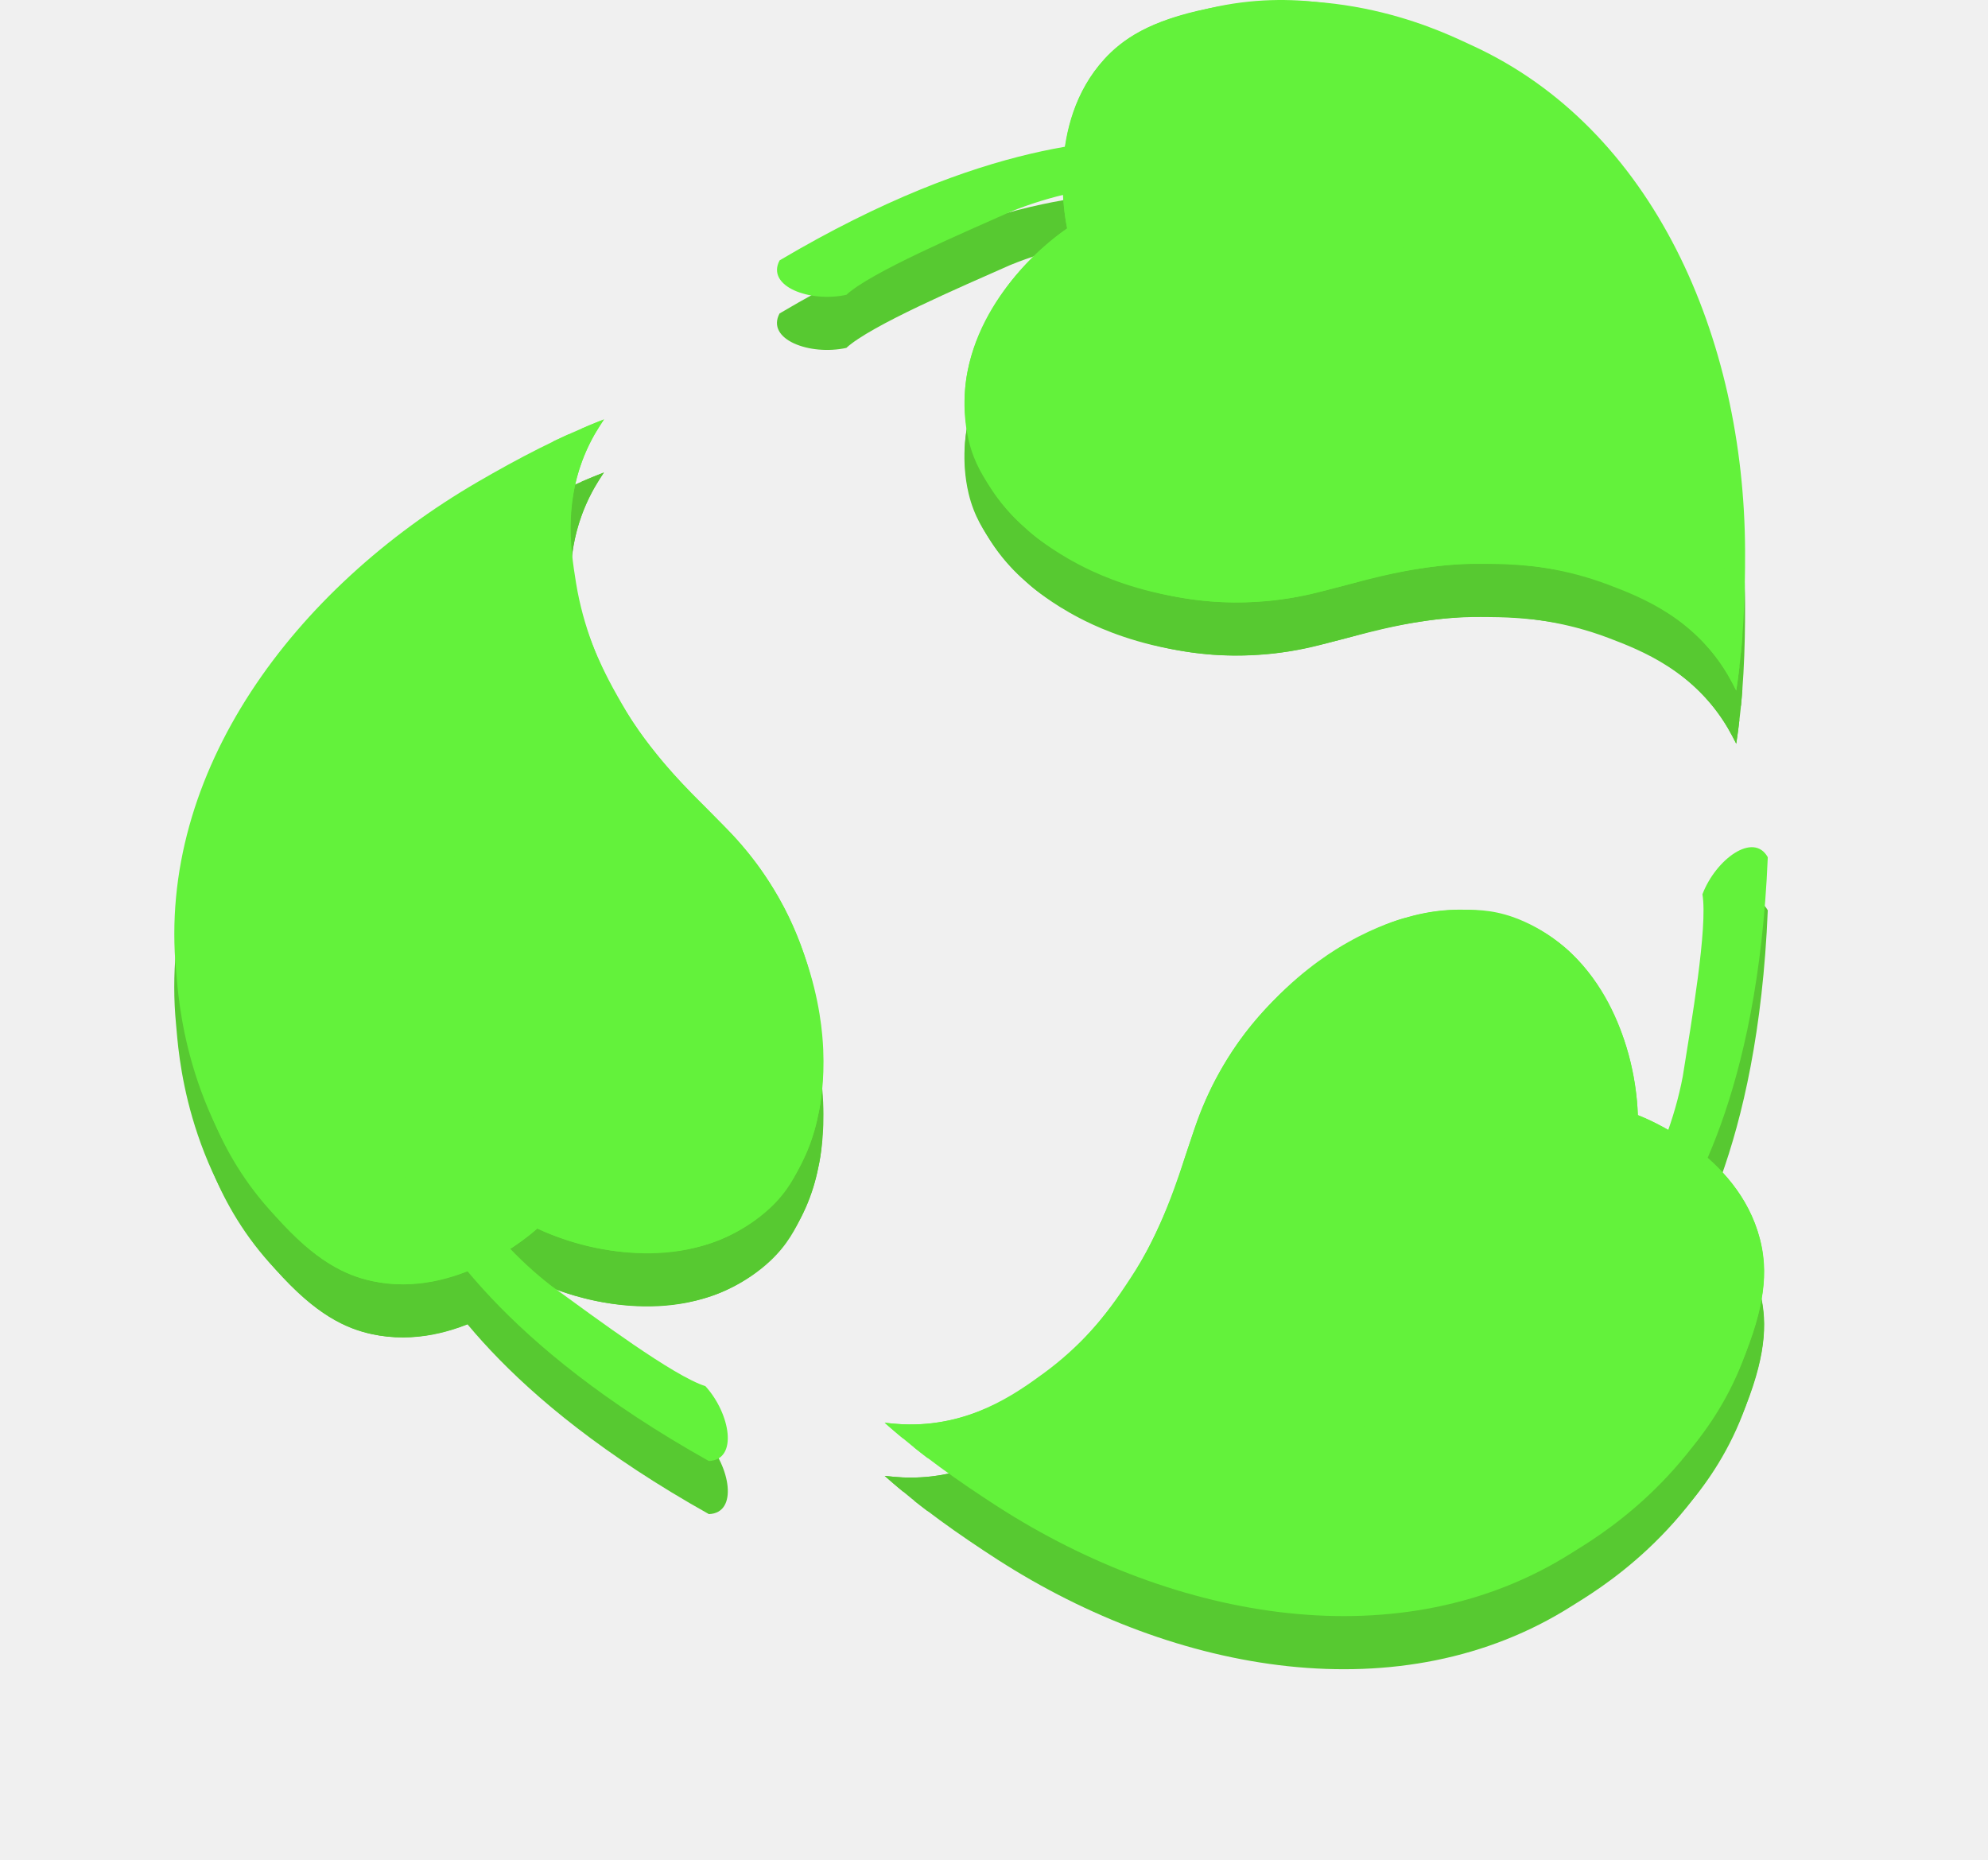
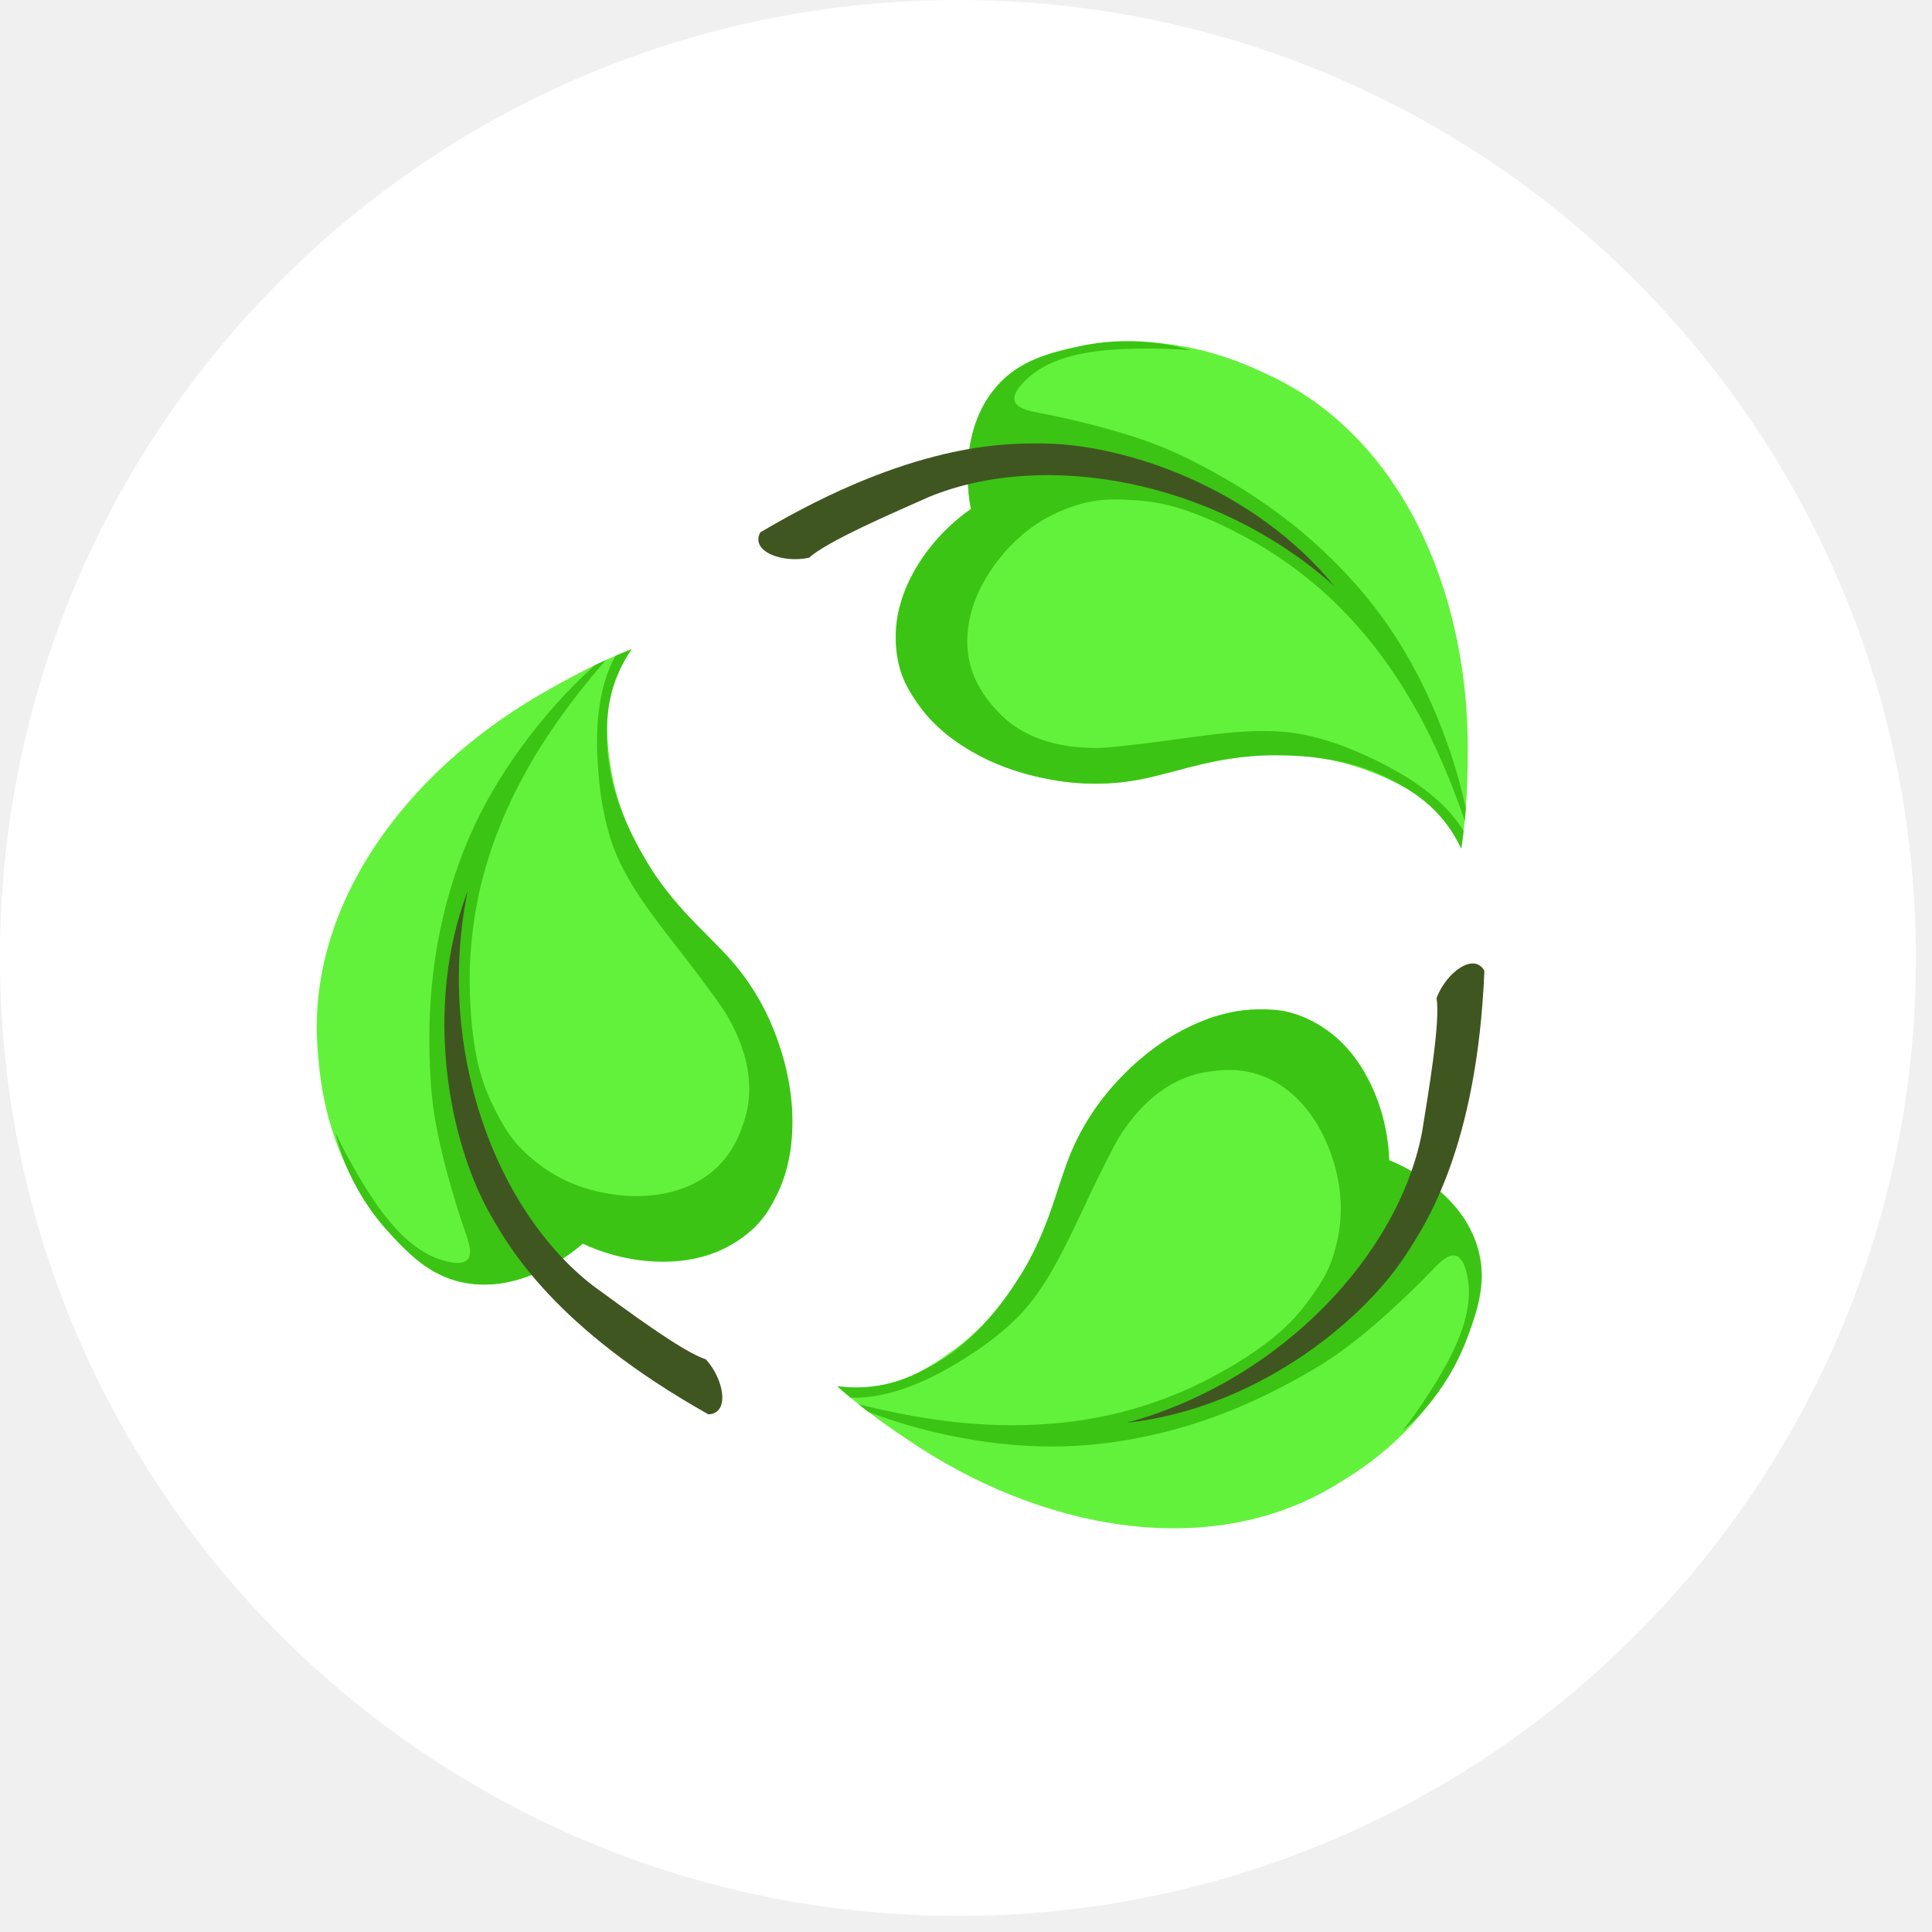
- <svg xmlns="http://www.w3.org/2000/svg" width="31" height="29" viewBox="0 0 31 29" fill="none">
-   <path d="M27.212 9.412C27.199 6.1 25.783 2.825 22.942 1.532C22.565 1.36 20.962 0.537 18.849 0.96C17.918 1.147 17.492 1.451 17.219 1.753C16.322 2.746 16.608 4.23 16.64 4.391C16.507 4.482 15.339 5.305 15.087 6.623C14.892 7.637 15.354 8.508 15.985 9.059C16.034 9.103 16.096 9.159 16.185 9.225C16.185 9.225 17.537 10.277 19.411 10.22C19.775 10.209 20.11 10.156 20.11 10.156C20.462 10.101 20.664 10.034 21.081 9.928C21.323 9.856 21.668 9.767 22.082 9.703C22.578 9.627 23.786 9.458 25.075 9.945C25.599 10.143 26.417 10.466 26.942 11.35C27 11.45 27.044 11.537 27.074 11.597C27.188 10.863 27.214 10.128 27.212 9.412Z" fill="#57C931" />
-   <path d="M26.406 10.434C26.108 10.194 25.779 9.992 25.434 9.816C24.929 9.558 24.399 9.333 23.829 9.204C23.239 9.07 22.64 9.089 22.002 9.155C21.38 9.22 20.757 9.325 20.136 9.391C19.799 9.427 19.449 9.48 19.121 9.461C18.786 9.444 17.825 9.393 17.162 8.638C16.948 8.396 16.482 7.866 16.573 6.974C16.67 6.019 17.34 5.307 17.578 5.078C18.088 4.589 18.601 4.408 18.811 4.336C19.324 4.161 19.706 4.181 20.102 4.204C20.793 4.242 21.289 4.442 21.612 4.572C21.9 4.687 22.177 4.829 22.296 4.891C22.508 5.001 22.716 5.114 22.917 5.239C23.307 5.481 23.676 5.751 24.022 6.047C24.363 6.34 24.679 6.661 24.973 7.003C25.26 7.341 25.525 7.699 25.768 8.075C26.012 8.455 26.233 8.851 26.432 9.261C26.633 9.673 26.814 10.1 26.977 10.536C27.036 10.693 27.093 10.853 27.148 11.012C27.155 10.925 27.165 10.836 27.17 10.747C27.004 9.973 26.754 9.235 26.444 8.534C26.141 7.85 25.775 7.207 25.338 6.619C24.863 5.981 24.312 5.409 23.706 4.899C23.102 4.393 22.444 3.955 21.743 3.575C21.374 3.375 21.003 3.188 20.605 3.035C20.202 2.88 19.784 2.752 19.358 2.64C18.955 2.535 18.546 2.438 18.131 2.359C17.987 2.333 17.838 2.306 17.711 2.244C17.626 2.2 17.548 2.131 17.565 2.017C17.588 1.86 17.749 1.708 17.866 1.6C17.991 1.487 18.133 1.398 18.281 1.326C18.622 1.16 18.985 1.086 19.333 1.041C19.68 0.997 20.022 0.986 20.361 0.986C20.681 0.984 20.995 0.994 21.304 1.022C21.325 1.024 20.223 0.631 18.851 0.96C18.298 1.092 17.7 1.234 17.221 1.753C16.295 2.756 16.619 4.287 16.641 4.391C16.357 4.587 15.842 4.999 15.458 5.673C15.365 5.837 15.178 6.17 15.087 6.621C15.066 6.721 14.981 7.176 15.104 7.696C15.191 8.058 15.343 8.279 15.489 8.494C15.699 8.804 15.911 8.991 16.047 9.112C16.113 9.17 16.388 9.407 16.836 9.639C17.039 9.745 17.523 9.979 18.222 10.113C18.497 10.166 19.036 10.266 19.763 10.201C20.357 10.149 20.959 9.947 21.558 9.809C22.438 9.607 22.892 9.62 23.221 9.622C23.632 9.624 23.933 9.661 24.018 9.673C24.338 9.716 24.91 9.799 25.542 10.12C25.9 10.302 26.512 10.623 26.941 11.35C26.989 11.431 27.032 11.514 27.074 11.597C27.093 11.472 27.11 11.35 27.123 11.227C26.936 10.919 26.684 10.659 26.406 10.434Z" fill="#57C931" />
-   <path d="M21.087 6.14C21.306 5.93 21.263 5.741 21.189 5.615C20.968 5.227 20.375 5.048 19.818 4.94C19.589 4.895 18.917 4.718 18.491 4.963C18.393 4.997 18.294 5.044 18.198 5.107C17.727 5.405 17.84 5.715 18.003 5.871C18.255 6.113 18.652 6.259 19.065 6.362C19.427 6.453 19.854 6.547 20.349 6.472C20.578 6.438 20.888 6.33 21.087 6.14Z" fill="#57C931" />
-   <path d="M22.294 6.355C22.303 6.351 22.311 6.345 22.318 6.338C22.349 6.306 22.341 6.258 22.324 6.232C22.32 6.111 22.231 6.03 22.12 6.005C22.101 6.001 22.08 6.001 22.059 6.007C21.991 5.988 21.921 6.039 21.906 6.122C21.895 6.189 21.925 6.262 21.959 6.308C21.993 6.357 22.042 6.387 22.095 6.414C22.167 6.451 22.25 6.425 22.294 6.355Z" fill="#57C931" />
-   <path d="M24.366 6.021C22.663 3.944 19.918 3 18.119 3C17.362 3 15.388 2.976 12.156 4.888C11.94 5.294 12.629 5.549 13.197 5.425C13.576 5.077 14.979 4.476 15.753 4.133C18.193 3.135 21.811 3.755 24.366 6.021Z" fill="#57C931" />
-   <path d="M15.556 24.32C18.347 26.115 21.871 26.716 24.507 25.045C24.857 24.823 26.423 23.931 27.219 21.934C27.57 21.053 27.547 20.531 27.441 20.138C27.096 18.846 25.692 18.276 25.54 18.216C25.536 18.055 25.481 16.63 24.51 15.701C23.765 14.985 22.781 14.897 21.974 15.123C21.911 15.141 21.829 15.162 21.725 15.2C21.725 15.2 20.104 15.757 19.13 17.355C18.942 17.666 18.803 17.975 18.803 17.975C18.657 18.299 18.604 18.505 18.466 18.911C18.394 19.153 18.281 19.49 18.109 19.871C17.902 20.327 17.386 21.43 16.274 22.242C15.822 22.573 15.104 23.081 14.076 23.038C13.96 23.032 13.863 23.021 13.796 23.014C14.351 23.509 14.954 23.931 15.556 24.32Z" fill="#57C931" />
-   <path d="M15.137 23.089C15.501 22.971 15.85 22.806 16.186 22.613C16.678 22.332 17.156 22.011 17.575 21.605C18.009 21.184 18.32 20.673 18.612 20.104C18.898 19.548 19.148 18.969 19.431 18.414C19.585 18.113 19.731 17.791 19.926 17.527C20.123 17.256 20.69 16.48 21.686 16.338C22.005 16.291 22.705 16.19 23.405 16.752C24.155 17.354 24.388 18.302 24.45 18.627C24.584 19.319 24.456 19.847 24.402 20.062C24.27 20.586 24.044 20.895 23.809 21.213C23.401 21.771 22.962 22.076 22.676 22.276C22.423 22.454 22.153 22.608 22.035 22.674C21.828 22.791 21.619 22.904 21.405 23.003C20.989 23.198 20.561 23.359 20.123 23.487C19.691 23.613 19.249 23.702 18.802 23.761C18.361 23.817 17.915 23.843 17.467 23.841C17.015 23.839 16.561 23.808 16.108 23.75C15.653 23.694 15.195 23.613 14.74 23.512C14.576 23.475 14.41 23.435 14.247 23.395C14.316 23.448 14.385 23.505 14.457 23.558C15.198 23.84 15.955 24.034 16.713 24.156C17.453 24.276 18.193 24.321 18.925 24.276C19.72 24.226 20.502 24.078 21.26 23.849C22.015 23.62 22.742 23.308 23.443 22.929C23.812 22.729 24.172 22.521 24.517 22.272C24.867 22.019 25.203 21.739 25.529 21.444C25.838 21.164 26.141 20.875 26.434 20.571C26.535 20.465 26.639 20.355 26.76 20.282C26.843 20.235 26.944 20.208 27.03 20.284C27.149 20.389 27.19 20.607 27.216 20.763C27.244 20.93 27.241 21.097 27.221 21.259C27.174 21.635 27.038 21.979 26.887 22.295C26.734 22.608 26.557 22.901 26.372 23.184C26.199 23.453 26.02 23.711 25.828 23.953C25.815 23.97 26.746 23.262 27.218 21.936C27.408 21.401 27.615 20.824 27.44 20.14C27.102 18.819 25.638 18.255 25.539 18.218C25.528 17.873 25.463 17.218 25.106 16.529C25.018 16.362 24.841 16.024 24.512 15.702C24.439 15.63 24.103 15.311 23.599 15.13C23.247 15.006 22.979 15.012 22.718 15.016C22.344 15.023 22.071 15.099 21.895 15.147C21.81 15.17 21.462 15.271 21.022 15.52C20.823 15.632 20.362 15.909 19.868 16.42C19.674 16.621 19.296 17.018 18.954 17.66C18.674 18.186 18.516 18.8 18.305 19.375C17.995 20.222 17.737 20.594 17.555 20.869C17.33 21.211 17.134 21.442 17.078 21.508C16.867 21.751 16.486 22.184 15.871 22.538C15.524 22.738 14.921 23.075 14.075 23.038C13.981 23.033 13.888 23.024 13.795 23.014C13.89 23.098 13.984 23.179 14.079 23.257C14.44 23.268 14.797 23.199 15.137 23.089Z" fill="#57C931" />
-   <path d="M21.646 20.982C21.702 21.28 21.885 21.346 22.031 21.353C22.477 21.379 22.951 20.982 23.345 20.575C23.508 20.408 24.023 19.943 24.049 19.453C24.074 19.352 24.088 19.244 24.089 19.129C24.095 18.572 23.773 18.498 23.552 18.549C23.212 18.628 22.873 18.881 22.561 19.169C22.287 19.422 21.975 19.729 21.769 20.183C21.673 20.393 21.594 20.712 21.646 20.982Z" fill="#57C931" />
-   <path d="M20.808 21.874C20.806 21.884 20.806 21.894 20.808 21.904C20.819 21.947 20.863 21.966 20.894 21.967C20.998 22.029 21.114 21.999 21.196 21.919C21.21 21.905 21.221 21.888 21.227 21.867C21.281 21.82 21.276 21.734 21.214 21.676C21.165 21.631 21.087 21.616 21.03 21.62C20.97 21.621 20.918 21.646 20.867 21.676C20.796 21.716 20.773 21.8 20.808 21.874Z" fill="#57C931" />
-   <path d="M19.957 23.789C22.632 23.497 24.922 21.716 25.902 20.212C26.315 19.578 27.411 17.941 27.566 14.195C27.342 13.794 26.753 14.231 26.547 14.773C26.633 15.28 26.373 16.78 26.24 17.615C25.748 20.199 23.255 22.887 19.957 23.789Z" fill="#57C931" />
-   <path d="M7.451 8.341C4.582 10.009 2.447 12.869 2.745 15.971C2.784 16.382 2.871 18.179 4.295 19.793C4.923 20.504 5.4 20.72 5.798 20.804C7.109 21.083 8.255 20.093 8.378 19.985C8.523 20.055 9.822 20.652 11.092 20.21C12.07 19.872 12.595 19.038 12.758 18.217C12.771 18.153 12.789 18.071 12.802 17.961C12.802 17.961 13.04 16.267 12.053 14.677C11.862 14.368 11.648 14.105 11.648 14.105C11.425 13.828 11.264 13.687 10.964 13.38C10.781 13.207 10.532 12.954 10.269 12.628C9.955 12.237 9.204 11.278 8.982 9.921C8.892 9.369 8.763 8.501 9.268 7.606C9.326 7.505 9.38 7.424 9.417 7.368C8.722 7.637 8.071 7.982 7.451 8.341Z" fill="#57C931" />
-   <path d="M8.742 8.527C8.682 8.903 8.671 9.289 8.691 9.674C8.719 10.24 8.789 10.811 8.963 11.367C9.142 11.944 9.457 12.452 9.833 12.97C10.201 13.476 10.604 13.961 10.972 14.464C11.171 14.737 11.392 15.014 11.54 15.306C11.692 15.604 12.129 16.46 11.805 17.41C11.702 17.716 11.474 18.383 10.655 18.751C9.777 19.145 8.824 18.922 8.506 18.83C7.827 18.635 7.413 18.282 7.245 18.137C6.836 17.781 6.663 17.441 6.485 17.087C6.172 16.471 6.098 15.943 6.05 15.598C6.006 15.292 5.99 14.982 5.985 14.848C5.974 14.61 5.968 14.374 5.976 14.138C5.991 13.68 6.041 13.226 6.125 12.779C6.209 12.338 6.329 11.905 6.479 11.48C6.629 11.063 6.808 10.654 7.013 10.257C7.22 9.856 7.454 9.467 7.71 9.09C7.967 8.711 8.247 8.34 8.544 7.982C8.651 7.853 8.762 7.723 8.872 7.597C8.793 7.633 8.711 7.67 8.631 7.709C8.043 8.24 7.527 8.825 7.074 9.444C6.631 10.047 6.255 10.685 5.964 11.356C5.647 12.086 5.426 12.848 5.286 13.626C5.149 14.401 5.098 15.189 5.119 15.984C5.129 16.403 5.153 16.817 5.219 17.237C5.286 17.663 5.383 18.088 5.5 18.512C5.609 18.913 5.73 19.314 5.869 19.712C5.918 19.85 5.97 19.992 5.979 20.133C5.984 20.228 5.962 20.33 5.855 20.372C5.708 20.431 5.494 20.368 5.342 20.321C5.181 20.27 5.033 20.191 4.897 20.1C4.583 19.888 4.337 19.611 4.123 19.333C3.913 19.055 3.731 18.765 3.562 18.472C3.4 18.197 3.251 17.921 3.122 17.64C3.113 17.621 3.323 18.769 4.294 19.791C4.685 20.202 5.107 20.648 5.798 20.802C7.131 21.1 8.299 20.055 8.378 19.983C8.69 20.131 9.305 20.369 10.082 20.364C10.271 20.362 10.654 20.358 11.091 20.211C11.188 20.179 11.626 20.025 12.015 19.659C12.287 19.402 12.403 19.161 12.517 18.928C12.68 18.591 12.737 18.315 12.774 18.136C12.791 18.05 12.859 17.695 12.836 17.191C12.827 16.963 12.788 16.427 12.555 15.757C12.463 15.493 12.281 14.977 11.861 14.381C11.518 13.894 11.042 13.475 10.623 13.027C10.008 12.368 9.792 11.969 9.629 11.683C9.425 11.328 9.307 11.049 9.275 10.969C9.152 10.671 8.939 10.136 8.901 9.429C8.88 9.029 8.853 8.341 9.269 7.606C9.316 7.524 9.366 7.445 9.417 7.368C9.3 7.414 9.185 7.46 9.072 7.51C8.898 7.826 8.798 8.174 8.742 8.527Z" fill="#57C931" />
-   <path d="M7.674 15.27C7.382 15.185 7.24 15.317 7.167 15.444C6.942 15.829 7.082 16.43 7.267 16.965C7.342 17.186 7.524 17.855 7.95 18.1C8.029 18.168 8.119 18.23 8.221 18.282C8.716 18.54 8.928 18.287 8.983 18.068C9.067 17.729 8.994 17.313 8.878 16.905C8.776 16.547 8.644 16.13 8.331 15.741C8.187 15.56 7.939 15.346 7.674 15.27Z" fill="#57C931" />
-   <path d="M7.257 14.118C7.249 14.112 7.24 14.108 7.23 14.106C7.187 14.096 7.15 14.126 7.135 14.154C7.032 14.217 7.006 14.335 7.041 14.444C7.047 14.462 7.057 14.48 7.073 14.495C7.09 14.563 7.17 14.599 7.249 14.57C7.312 14.547 7.361 14.484 7.383 14.432C7.409 14.378 7.411 14.32 7.407 14.261C7.404 14.18 7.339 14.121 7.257 14.118Z" fill="#57C931" />
-   <path d="M5.932 12.495C4.981 15.006 5.533 17.849 6.433 19.403C6.811 20.057 7.777 21.774 11.054 23.61C11.514 23.593 11.391 22.871 10.999 22.442C10.508 22.289 9.285 21.377 8.599 20.88C6.514 19.271 5.243 15.836 5.932 12.495Z" fill="#57C931" />
-   <path d="M27.212 8.584C27.199 5.271 25.783 1.997 22.942 0.703C22.565 0.531 20.962 -0.292 18.849 0.131C17.918 0.318 17.492 0.622 17.219 0.924C16.322 1.918 16.608 3.402 16.64 3.562C16.507 3.653 15.339 4.476 15.087 5.794C14.892 6.809 15.354 7.679 15.985 8.23C16.034 8.274 16.096 8.331 16.185 8.397C16.185 8.397 17.537 9.448 19.411 9.392C19.775 9.38 20.11 9.328 20.11 9.328C20.462 9.273 20.664 9.205 21.081 9.099C21.323 9.027 21.668 8.939 22.082 8.874C22.578 8.799 23.786 8.629 25.075 9.116C25.599 9.314 26.417 9.637 26.942 10.521C27 10.621 27.044 10.708 27.074 10.768C27.188 10.034 27.214 9.299 27.212 8.584Z" fill="#63F23B" />
-   <path d="M26.406 9.605C26.109 9.365 25.779 9.163 25.435 8.988C24.93 8.729 24.399 8.504 23.83 8.376C23.239 8.242 22.641 8.261 22.003 8.327C21.38 8.391 20.757 8.497 20.136 8.563C19.799 8.599 19.449 8.652 19.122 8.633C18.787 8.616 17.825 8.565 17.162 7.809C16.948 7.568 16.483 7.037 16.574 6.146C16.67 5.19 17.34 4.478 17.579 4.25C18.088 3.761 18.601 3.579 18.811 3.508C19.324 3.332 19.707 3.353 20.102 3.375C20.793 3.413 21.289 3.613 21.613 3.744C21.901 3.859 22.177 4 22.296 4.063C22.508 4.172 22.717 4.286 22.917 4.41C23.307 4.652 23.676 4.922 24.023 5.218C24.363 5.511 24.68 5.832 24.973 6.174C25.261 6.512 25.526 6.871 25.768 7.247C26.012 7.626 26.234 8.023 26.433 8.432C26.633 8.844 26.815 9.271 26.978 9.707C27.037 9.864 27.093 10.024 27.148 10.183C27.156 10.096 27.165 10.007 27.171 9.919C27.004 9.144 26.754 8.406 26.444 7.705C26.141 7.022 25.776 6.378 25.338 5.791C24.863 5.152 24.312 4.58 23.707 4.07C23.103 3.564 22.444 3.126 21.744 2.747C21.374 2.546 21.003 2.359 20.606 2.206C20.203 2.052 19.784 1.923 19.358 1.812C18.955 1.706 18.546 1.61 18.132 1.53C17.988 1.504 17.838 1.478 17.711 1.415C17.626 1.372 17.549 1.302 17.566 1.189C17.588 1.032 17.749 0.879 17.867 0.771C17.992 0.658 18.134 0.569 18.281 0.497C18.622 0.331 18.985 0.258 19.334 0.212C19.68 0.169 20.023 0.158 20.362 0.158C20.682 0.156 20.996 0.165 21.304 0.193C21.325 0.195 20.223 -0.197 18.851 0.131C18.298 0.263 17.7 0.405 17.221 0.924C16.295 1.927 16.619 3.458 16.642 3.562C16.358 3.759 15.843 4.17 15.459 4.845C15.366 5.009 15.178 5.341 15.088 5.793C15.067 5.893 14.982 6.348 15.105 6.867C15.192 7.23 15.343 7.451 15.489 7.666C15.699 7.976 15.911 8.162 16.047 8.283C16.114 8.342 16.388 8.578 16.837 8.81C17.039 8.916 17.524 9.15 18.223 9.284C18.497 9.337 19.037 9.437 19.763 9.373C20.358 9.32 20.96 9.118 21.558 8.98C22.438 8.778 22.893 8.791 23.222 8.793C23.633 8.795 23.934 8.833 24.019 8.844C24.339 8.888 24.911 8.971 25.543 9.292C25.901 9.473 26.512 9.794 26.942 10.521C26.989 10.602 27.033 10.685 27.074 10.768C27.093 10.644 27.11 10.521 27.124 10.398C26.936 10.091 26.684 9.83 26.406 9.605Z" fill="#63F23B" />
-   <path d="M21.087 5.311C21.307 5.101 21.263 4.912 21.189 4.786C20.968 4.399 20.375 4.219 19.819 4.112C19.59 4.066 18.918 3.889 18.492 4.134C18.393 4.168 18.295 4.216 18.198 4.278C17.727 4.576 17.841 4.886 18.003 5.043C18.255 5.285 18.653 5.43 19.066 5.534C19.427 5.624 19.855 5.719 20.349 5.643C20.578 5.609 20.889 5.502 21.087 5.311Z" fill="#63F23B" />
-   <path d="M22.294 5.527C22.304 5.523 22.311 5.517 22.319 5.51C22.349 5.478 22.341 5.43 22.325 5.404C22.321 5.283 22.232 5.202 22.12 5.177C22.101 5.173 22.081 5.173 22.06 5.179C21.992 5.16 21.922 5.211 21.907 5.294C21.895 5.36 21.925 5.434 21.959 5.48C21.994 5.529 22.043 5.559 22.096 5.585C22.168 5.623 22.251 5.597 22.294 5.527Z" fill="#63F23B" />
-   <path d="M24.367 5.193C22.663 3.116 19.918 2.171 18.12 2.171C17.363 2.171 15.389 2.148 12.157 4.06C11.941 4.466 12.63 4.721 13.198 4.597C13.576 4.249 14.979 3.648 15.753 3.304C18.194 2.307 21.811 2.927 24.367 5.193Z" fill="#63F23B" />
-   <path d="M15.556 23.492C18.347 25.287 21.871 25.887 24.507 24.216C24.857 23.995 26.423 23.103 27.219 21.106C27.57 20.225 27.547 19.703 27.441 19.31C27.096 18.018 25.692 17.448 25.54 17.388C25.536 17.227 25.481 15.802 24.51 14.873C23.765 14.157 22.781 14.069 21.974 14.295C21.911 14.312 21.829 14.334 21.725 14.372C21.725 14.372 20.104 14.929 19.13 16.527C18.942 16.837 18.803 17.147 18.803 17.147C18.657 17.471 18.604 17.677 18.466 18.083C18.394 18.325 18.281 18.662 18.109 19.043C17.902 19.499 17.386 20.602 16.274 21.414C15.822 21.745 15.104 22.253 14.076 22.209C13.96 22.204 13.863 22.193 13.796 22.185C14.351 22.681 14.954 23.103 15.556 23.492Z" fill="#63F23B" />
-   <path d="M15.137 22.261C15.501 22.143 15.85 21.978 16.186 21.785C16.678 21.504 17.156 21.183 17.575 20.776C18.009 20.356 18.32 19.845 18.612 19.276C18.898 18.72 19.148 18.141 19.431 17.586C19.585 17.285 19.731 16.963 19.926 16.699C20.123 16.428 20.69 15.652 21.686 15.509C22.005 15.462 22.705 15.362 23.405 15.924C24.155 16.526 24.388 17.474 24.45 17.798C24.584 18.491 24.456 19.019 24.402 19.233C24.27 19.758 24.044 20.067 23.809 20.385C23.401 20.942 22.962 21.248 22.676 21.448C22.423 21.626 22.153 21.78 22.035 21.845C21.828 21.963 21.619 22.075 21.405 22.175C20.989 22.37 20.561 22.531 20.123 22.659C19.691 22.785 19.249 22.874 18.802 22.933C18.361 22.989 17.915 23.015 17.467 23.013C17.015 23.011 16.561 22.98 16.108 22.922C15.653 22.866 15.195 22.785 14.74 22.683C14.576 22.647 14.41 22.607 14.247 22.566C14.316 22.62 14.385 22.676 14.457 22.73C15.198 23.012 15.955 23.206 16.713 23.328C17.453 23.448 18.193 23.493 18.925 23.448C19.72 23.398 20.502 23.249 21.26 23.021C22.015 22.792 22.742 22.48 23.443 22.101C23.812 21.901 24.172 21.693 24.517 21.444C24.867 21.191 25.203 20.911 25.529 20.616C25.838 20.336 26.141 20.047 26.434 19.743C26.535 19.637 26.639 19.526 26.76 19.454C26.843 19.407 26.944 19.38 27.03 19.456C27.149 19.561 27.19 19.778 27.216 19.935C27.244 20.102 27.241 20.269 27.221 20.431C27.174 20.807 27.038 21.151 26.887 21.467C26.734 21.78 26.557 22.073 26.372 22.356C26.199 22.625 26.02 22.883 25.828 23.125C25.815 23.142 26.746 22.434 27.218 21.108C27.408 20.573 27.615 19.996 27.44 19.312C27.102 17.991 25.638 17.427 25.539 17.389C25.528 17.045 25.463 16.39 25.106 15.701C25.018 15.534 24.841 15.196 24.512 14.874C24.439 14.802 24.103 14.483 23.599 14.302C23.247 14.178 22.979 14.184 22.718 14.188C22.344 14.195 22.071 14.271 21.895 14.319C21.81 14.342 21.462 14.443 21.022 14.692C20.823 14.803 20.362 15.081 19.868 15.592C19.674 15.793 19.296 16.189 18.954 16.832C18.674 17.358 18.516 17.972 18.305 18.547C17.995 19.394 17.737 19.766 17.555 20.041C17.33 20.383 17.134 20.614 17.078 20.679C16.867 20.923 16.486 21.356 15.871 21.71C15.524 21.91 14.921 22.247 14.075 22.21C13.981 22.205 13.888 22.196 13.795 22.186C13.89 22.269 13.984 22.351 14.079 22.428C14.44 22.44 14.797 22.371 15.137 22.261Z" fill="#63F23B" />
-   <path d="M21.646 20.153C21.702 20.451 21.885 20.518 22.031 20.525C22.477 20.551 22.951 20.153 23.345 19.746C23.508 19.579 24.023 19.114 24.049 18.624C24.074 18.523 24.088 18.415 24.089 18.3C24.095 17.744 23.773 17.67 23.552 17.72C23.212 17.799 22.873 18.052 22.561 18.341C22.287 18.594 21.975 18.9 21.769 19.355C21.673 19.565 21.594 19.883 21.646 20.153Z" fill="#63F23B" />
-   <path d="M20.808 21.046C20.806 21.056 20.806 21.065 20.808 21.076C20.819 21.118 20.863 21.138 20.894 21.138C20.998 21.201 21.114 21.171 21.196 21.09C21.21 21.077 21.221 21.059 21.227 21.039C21.281 20.992 21.276 20.905 21.214 20.848C21.165 20.802 21.087 20.787 21.03 20.791C20.97 20.793 20.918 20.817 20.867 20.848C20.796 20.887 20.773 20.971 20.808 21.046Z" fill="#63F23B" />
-   <path d="M19.957 22.96C22.632 22.668 24.922 20.887 25.902 19.383C26.315 18.75 27.411 17.112 27.566 13.367C27.342 12.965 26.753 13.402 26.547 13.945C26.633 14.451 26.373 15.952 26.24 16.787C25.748 19.371 23.255 22.058 19.957 22.96Z" fill="#63F23B" />
-   <path d="M7.452 7.513C4.583 9.181 2.448 12.041 2.746 15.143C2.785 15.554 2.872 17.351 4.296 18.964C4.924 19.675 5.401 19.892 5.799 19.976C7.11 20.254 8.256 19.265 8.379 19.157C8.524 19.226 9.823 19.824 11.093 19.382C12.071 19.044 12.596 18.209 12.759 17.389C12.772 17.325 12.79 17.242 12.803 17.133C12.803 17.133 13.04 15.439 12.054 13.848C11.863 13.54 11.649 13.277 11.649 13.277C11.426 13 11.265 12.859 10.965 12.552C10.782 12.379 10.533 12.126 10.27 11.8C9.956 11.409 9.205 10.45 8.983 9.093C8.893 8.541 8.764 7.673 9.269 6.778C9.327 6.677 9.381 6.596 9.418 6.54C8.723 6.809 8.072 7.153 7.452 7.513Z" fill="#63F23B" />
-   <path d="M8.742 7.699C8.683 8.076 8.672 8.461 8.692 8.847C8.72 9.413 8.79 9.983 8.963 10.539C9.142 11.117 9.458 11.624 9.834 12.142C10.201 12.648 10.604 13.133 10.972 13.637C11.172 13.91 11.393 14.186 11.54 14.478C11.693 14.776 12.129 15.632 11.805 16.582C11.702 16.888 11.474 17.556 10.655 17.923C9.777 18.317 8.824 18.094 8.506 18.003C7.827 17.807 7.413 17.455 7.246 17.309C6.837 16.954 6.664 16.613 6.486 16.26C6.173 15.644 6.099 15.115 6.05 14.771C6.006 14.464 5.991 14.155 5.985 14.021C5.974 13.783 5.969 13.546 5.977 13.31C5.991 12.853 6.041 12.399 6.125 11.951C6.209 11.511 6.33 11.077 6.48 10.652C6.629 10.235 6.808 9.827 7.014 9.429C7.221 9.029 7.454 8.639 7.711 8.262C7.968 7.883 8.248 7.513 8.545 7.154C8.652 7.025 8.763 6.896 8.873 6.769C8.794 6.806 8.712 6.842 8.632 6.881C8.043 7.413 7.527 7.998 7.074 8.616C6.632 9.22 6.256 9.857 5.964 10.529C5.648 11.258 5.427 12.02 5.287 12.798C5.149 13.573 5.098 14.361 5.119 15.156C5.13 15.575 5.153 15.989 5.219 16.409C5.286 16.835 5.384 17.261 5.5 17.684C5.61 18.085 5.731 18.487 5.869 18.885C5.918 19.022 5.97 19.165 5.979 19.305C5.984 19.401 5.962 19.503 5.856 19.544C5.708 19.603 5.495 19.541 5.343 19.493C5.182 19.442 5.034 19.364 4.898 19.272C4.583 19.061 4.337 18.784 4.124 18.505C3.913 18.228 3.732 17.937 3.562 17.645C3.401 17.369 3.252 17.093 3.122 16.812C3.113 16.793 3.323 17.942 4.295 18.963C4.686 19.374 5.108 19.82 5.798 19.974C7.132 20.273 8.299 19.227 8.378 19.156C8.691 19.303 9.306 19.542 10.083 19.537C10.272 19.535 10.654 19.53 11.091 19.383C11.189 19.351 11.626 19.197 12.016 18.831C12.287 18.575 12.403 18.334 12.517 18.1C12.681 17.764 12.737 17.487 12.774 17.309C12.792 17.222 12.859 16.867 12.837 16.363C12.827 16.136 12.788 15.6 12.555 14.929C12.464 14.666 12.281 14.15 11.862 13.554C11.519 13.067 11.042 12.648 10.624 12.2C10.008 11.54 9.792 11.141 9.629 10.856C9.426 10.5 9.308 10.221 9.275 10.142C9.153 9.844 8.939 9.308 8.902 8.601C8.88 8.202 8.853 7.513 9.269 6.778C9.316 6.697 9.367 6.618 9.418 6.54C9.3 6.586 9.185 6.633 9.072 6.683C8.898 6.998 8.798 7.346 8.742 7.699Z" fill="#63F23B" />
-   <path d="M7.674 14.441C7.383 14.356 7.24 14.488 7.167 14.615C6.942 15 7.083 15.602 7.267 16.136C7.343 16.357 7.525 17.026 7.951 17.271C8.029 17.339 8.12 17.401 8.222 17.453C8.717 17.711 8.929 17.458 8.983 17.239C9.067 16.901 8.995 16.485 8.879 16.076C8.777 15.719 8.645 15.302 8.332 14.913C8.188 14.732 7.939 14.517 7.674 14.441Z" fill="#63F23B" />
-   <path d="M7.257 13.291C7.249 13.285 7.24 13.281 7.23 13.278C7.187 13.268 7.15 13.298 7.135 13.326C7.032 13.39 7.006 13.507 7.041 13.616C7.047 13.634 7.057 13.652 7.073 13.668C7.09 13.736 7.17 13.771 7.249 13.742C7.312 13.719 7.361 13.656 7.383 13.604C7.409 13.55 7.411 13.492 7.407 13.434C7.404 13.352 7.339 13.294 7.257 13.291Z" fill="#63F23B" />
-   <path d="M5.932 11.667C4.98 14.178 5.533 17.021 6.432 18.575C6.811 19.229 7.777 20.946 11.053 22.782C11.514 22.765 11.39 22.043 10.999 21.614C10.507 21.461 9.284 20.549 8.599 20.052C6.513 18.443 5.242 15.008 5.932 11.667Z" fill="#63F23B" />
+ <svg xmlns="http://www.w3.org/2000/svg" width="108" height="108" viewBox="0 0 108 108" fill="none">
+   <path d="M53.55 107.1C83.125 107.1 107.1 83.125 107.1 53.55C107.1 23.975 83.125 0 53.55 0C23.975 0 0 23.975 0 53.55C0 83.125 23.975 107.1 53.55 107.1Z" fill="white" />
+   <path d="M82.05 41.674C82.015 32.951 78.295 24.328 70.831 20.922C69.841 20.469 65.629 18.301 60.079 19.415C57.633 19.907 56.514 20.708 55.798 21.504C53.441 24.119 54.192 28.028 54.276 28.451C53.928 28.689 50.86 30.858 50.198 34.329C49.686 36.999 50.9 39.292 52.556 40.744C52.685 40.858 52.849 41.007 53.083 41.181C53.083 41.181 56.633 43.951 61.556 43.802C62.511 43.772 63.391 43.633 63.391 43.633C64.316 43.489 64.848 43.31 65.942 43.031C66.579 42.842 67.484 42.608 68.573 42.44C69.876 42.24 73.049 41.793 76.435 43.076C77.813 43.598 79.961 44.449 81.338 46.776C81.493 47.039 81.607 47.268 81.686 47.427C81.985 45.493 82.055 43.558 82.05 41.674Z" fill="#63F23B" />
+   <path d="M79.931 44.364C79.151 43.732 78.285 43.2 77.38 42.738C76.053 42.057 74.66 41.465 73.163 41.127C71.612 40.774 70.04 40.823 68.365 40.997C66.728 41.166 65.092 41.445 63.461 41.619C62.576 41.713 61.656 41.853 60.796 41.803C59.916 41.758 57.389 41.624 55.649 39.635C55.087 38.998 53.864 37.601 54.102 35.254C54.356 32.737 56.116 30.863 56.743 30.261C58.081 28.973 59.428 28.496 59.98 28.307C61.328 27.844 62.332 27.899 63.372 27.959C65.187 28.058 66.49 28.585 67.34 28.928C68.096 29.232 68.822 29.605 69.135 29.769C69.692 30.057 70.239 30.355 70.766 30.684C71.791 31.32 72.76 32.031 73.671 32.812C74.566 33.583 75.396 34.428 76.167 35.328C76.923 36.218 77.619 37.163 78.255 38.153C78.897 39.152 79.479 40.197 80.001 41.276C80.528 42.36 81.005 43.484 81.433 44.633C81.587 45.045 81.737 45.468 81.881 45.886C81.901 45.657 81.925 45.423 81.94 45.19C81.503 43.151 80.846 41.206 80.031 39.361C79.235 37.561 78.275 35.865 77.127 34.319C75.879 32.638 74.431 31.131 72.84 29.788C71.254 28.456 69.523 27.302 67.683 26.302C66.713 25.775 65.739 25.283 64.695 24.88C63.635 24.473 62.536 24.134 61.417 23.841C60.358 23.562 59.284 23.309 58.195 23.1C57.817 23.03 57.424 22.961 57.091 22.797C56.867 22.682 56.663 22.498 56.708 22.2C56.768 21.787 57.191 21.384 57.499 21.101C57.827 20.802 58.2 20.569 58.588 20.38C59.483 19.942 60.438 19.748 61.353 19.629C62.263 19.515 63.163 19.485 64.053 19.485C64.893 19.48 65.719 19.505 66.529 19.579C66.584 19.584 63.69 18.55 60.085 19.415C58.633 19.763 57.061 20.136 55.803 21.504C53.371 24.144 54.222 28.177 54.281 28.451C53.535 28.968 52.183 30.052 51.173 31.827C50.93 32.26 50.437 33.135 50.199 34.324C50.144 34.587 49.92 35.786 50.243 37.153C50.472 38.108 50.87 38.69 51.253 39.257C51.805 40.072 52.362 40.565 52.72 40.883C52.894 41.037 53.615 41.659 54.794 42.27C55.326 42.549 56.599 43.166 58.434 43.519C59.155 43.658 60.572 43.921 62.482 43.752C64.043 43.613 65.624 43.081 67.196 42.718C69.508 42.186 70.702 42.221 71.567 42.226C72.646 42.231 73.437 42.33 73.661 42.36C74.501 42.474 76.003 42.693 77.664 43.538C78.604 44.016 80.21 44.861 81.339 46.776C81.463 46.99 81.577 47.209 81.687 47.427C81.737 47.099 81.781 46.776 81.816 46.453C81.324 45.642 80.662 44.956 79.931 44.364Z" fill="#3BC414" />
+   <path d="M65.957 33.056C66.534 32.504 66.42 32.006 66.226 31.673C65.644 30.654 64.088 30.181 62.626 29.898C62.024 29.779 60.259 29.311 59.14 29.958C58.881 30.047 58.623 30.172 58.369 30.336C57.131 31.121 57.429 31.937 57.857 32.35C58.518 32.986 59.562 33.369 60.647 33.642C61.596 33.881 62.72 34.13 64.018 33.931C64.62 33.841 65.435 33.558 65.957 33.056Z" fill="#63F23B" />
+   <path d="M69.13 33.623C69.155 33.612 69.175 33.598 69.195 33.578C69.274 33.493 69.254 33.369 69.21 33.299C69.2 32.981 68.966 32.767 68.672 32.703C68.623 32.693 68.568 32.693 68.513 32.708C68.334 32.658 68.15 32.792 68.111 33.011C68.081 33.185 68.16 33.379 68.25 33.498C68.339 33.627 68.469 33.707 68.608 33.777C68.797 33.876 69.016 33.806 69.13 33.623Z" fill="#63F23B" />
+   <path d="M74.573 32.745C70.098 27.275 62.887 24.789 58.163 24.789C56.174 24.789 50.989 24.726 42.498 29.762C41.931 30.831 43.742 31.502 45.233 31.176C46.228 30.259 49.913 28.677 51.947 27.772C58.357 25.147 67.86 26.778 74.573 32.745Z" fill="#405621" />
+   <path d="M51.431 80.934C58.763 85.66 68.019 87.242 74.944 82.841C75.863 82.259 79.977 79.909 82.069 74.65C82.99 72.33 82.928 70.956 82.652 69.922C81.744 66.52 78.058 65.018 77.657 64.859C77.647 64.437 77.502 60.683 74.953 58.236C72.993 56.351 70.41 56.118 68.29 56.715C68.123 56.761 67.909 56.817 67.635 56.918C67.635 56.918 63.378 58.385 60.819 62.593C60.323 63.41 59.96 64.224 59.96 64.224C59.577 65.078 59.437 65.622 59.074 66.691C58.885 67.327 58.588 68.213 58.136 69.219C57.592 70.419 56.238 73.323 53.316 75.463C52.128 76.333 50.244 77.67 47.542 77.556C47.237 77.542 46.983 77.513 46.806 77.493C48.265 78.798 49.849 79.911 51.431 80.934Z" fill="#63F23B" />
+   <path d="M50.331 77.691C51.286 77.381 52.203 76.946 53.085 76.439C54.38 75.697 55.635 74.853 56.734 73.782C57.876 72.674 58.691 71.329 59.459 69.829C60.209 68.366 60.867 66.842 61.611 65.38C62.014 64.587 62.399 63.739 62.909 63.045C63.427 62.332 64.916 60.287 67.533 59.912C68.373 59.788 70.211 59.525 72.049 61.004C74.02 62.589 74.632 65.086 74.795 65.94C75.145 67.763 74.811 69.153 74.668 69.719C74.322 71.101 73.728 71.913 73.111 72.752C72.039 74.219 70.886 75.024 70.135 75.55C69.469 76.019 68.76 76.424 68.452 76.597C67.906 76.907 67.358 77.203 66.796 77.466C65.704 77.978 64.579 78.403 63.428 78.74C62.294 79.07 61.133 79.306 59.958 79.461C58.8 79.609 57.628 79.678 56.451 79.672C55.264 79.665 54.071 79.584 52.882 79.433C51.685 79.284 50.483 79.072 49.287 78.804C48.857 78.708 48.421 78.603 47.992 78.496C48.173 78.637 48.355 78.785 48.543 78.925C50.491 79.67 52.479 80.18 54.47 80.502C56.413 80.816 58.358 80.936 60.281 80.816C62.37 80.686 64.422 80.294 66.416 79.692C68.398 79.089 70.308 78.267 72.149 77.269C73.12 76.744 74.064 76.195 74.971 75.539C75.89 74.873 76.773 74.136 77.629 73.358C78.44 72.622 79.238 71.86 80.007 71.061C80.271 70.782 80.543 70.49 80.863 70.301C81.081 70.175 81.346 70.105 81.572 70.305C81.885 70.58 81.993 71.154 82.062 71.567C82.133 72.005 82.126 72.445 82.073 72.873C81.952 73.862 81.594 74.768 81.195 75.6C80.795 76.426 80.329 77.196 79.844 77.943C79.39 78.65 78.919 79.328 78.415 79.967C78.381 80.01 80.826 78.148 82.066 74.654C82.565 73.247 83.109 71.726 82.649 69.926C81.761 66.448 77.916 64.962 77.654 64.863C77.627 63.956 77.456 62.231 76.518 60.416C76.288 59.976 75.823 59.087 74.957 58.239C74.765 58.049 73.883 57.208 72.56 56.733C71.635 56.405 70.93 56.421 70.246 56.433C69.262 56.451 68.545 56.65 68.083 56.776C67.859 56.838 66.945 57.104 65.79 57.758C65.266 58.053 64.055 58.784 62.759 60.13C62.249 60.658 61.255 61.703 60.356 63.396C59.622 64.781 59.206 66.397 58.653 67.912C57.839 70.141 57.159 71.122 56.683 71.845C56.091 72.747 55.576 73.355 55.429 73.527C54.875 74.169 53.873 75.309 52.259 76.24C51.346 76.768 49.762 77.654 47.541 77.556C47.294 77.544 47.049 77.52 46.806 77.493C47.054 77.713 47.3 77.927 47.552 78.133C48.5 78.162 49.436 77.981 50.331 77.691Z" fill="#3BC414" />
+   <path d="M67.429 72.141C67.577 72.926 68.056 73.101 68.441 73.12C69.613 73.188 70.858 72.141 71.892 71.069C72.32 70.63 73.675 69.405 73.743 68.114C73.809 67.849 73.845 67.564 73.846 67.262C73.862 65.796 73.016 65.601 72.437 65.735C71.543 65.942 70.652 66.609 69.832 67.369C69.114 68.035 68.293 68.841 67.752 70.038C67.499 70.591 67.292 71.43 67.429 72.141Z" fill="#63F23B" />
+   <path d="M65.224 74.492C65.219 74.518 65.22 74.543 65.226 74.57C65.254 74.683 65.368 74.734 65.451 74.735C65.724 74.9 66.03 74.82 66.244 74.61C66.28 74.573 66.31 74.528 66.327 74.474C66.466 74.351 66.454 74.123 66.292 73.971C66.163 73.851 65.957 73.812 65.808 73.822C65.651 73.826 65.513 73.891 65.379 73.97C65.193 74.074 65.132 74.296 65.224 74.492Z" fill="#63F23B" />
+   <path d="M62.992 79.534C70.017 78.763 76.033 74.074 78.608 70.114C79.693 68.446 82.571 64.134 82.979 54.27C82.391 53.212 80.842 54.364 80.302 55.792C80.529 57.126 79.846 61.077 79.496 63.276C78.202 70.081 71.654 77.159 62.992 79.534Z" fill="#405621" />
+   <path d="M30.141 38.855C22.605 43.246 16.997 50.779 17.779 58.946C17.882 60.029 18.11 64.761 21.85 69.01C23.499 70.883 24.752 71.452 25.799 71.674C29.243 72.408 32.253 69.803 32.576 69.519C32.957 69.701 36.369 71.274 39.706 70.111C42.275 69.219 43.653 67.022 44.083 64.862C44.117 64.693 44.164 64.476 44.198 64.187C44.198 64.187 44.822 59.727 42.231 55.538C41.728 54.726 41.167 54.033 41.167 54.033C40.58 53.304 40.158 52.933 39.37 52.125C38.888 51.668 38.233 51.001 37.542 50.143C36.719 49.114 34.745 46.59 34.163 43.016C33.926 41.562 33.588 39.276 34.915 36.919C35.066 36.654 35.207 36.441 35.305 36.292C33.481 37.001 31.771 37.908 30.141 38.855Z" fill="#63F23B" />
+   <path d="M33.53 39.344C33.373 40.336 33.345 41.351 33.397 42.366C33.471 43.857 33.655 45.359 34.11 46.824C34.58 48.344 35.409 49.68 36.398 51.045C37.362 52.377 38.422 53.654 39.388 54.98C39.912 55.699 40.493 56.426 40.88 57.196C41.281 57.981 42.428 60.236 41.576 62.738C41.305 63.543 40.707 65.301 38.555 66.268C36.249 67.306 33.745 66.719 32.911 66.477C31.126 65.963 30.039 65.034 29.599 64.651C28.525 63.715 28.07 62.818 27.602 61.888C26.781 60.266 26.586 58.874 26.458 57.966C26.343 57.16 26.303 56.345 26.288 55.991C26.259 55.365 26.244 54.742 26.265 54.121C26.304 52.916 26.435 51.721 26.656 50.542C26.876 49.382 27.193 48.24 27.587 47.122C27.98 46.022 28.45 44.947 28.989 43.901C29.534 42.846 30.147 41.82 30.821 40.828C31.496 39.829 32.231 38.854 33.012 37.909C33.292 37.569 33.584 37.229 33.873 36.895C33.665 36.992 33.45 37.087 33.24 37.191C31.694 38.59 30.338 40.13 29.148 41.759C27.987 43.348 26.998 45.027 26.233 46.796C25.401 48.717 24.82 50.724 24.453 52.773C24.092 54.813 23.958 56.889 24.012 58.982C24.041 60.085 24.102 61.176 24.275 62.281C24.451 63.403 24.708 64.523 25.014 65.639C25.302 66.696 25.619 67.753 25.983 68.8C26.112 69.162 26.248 69.537 26.272 69.908C26.285 70.159 26.228 70.428 25.947 70.538C25.56 70.693 25 70.528 24.6 70.403C24.177 70.268 23.788 70.062 23.431 69.82C22.604 69.264 21.959 68.534 21.398 67.801C20.844 67.07 20.368 66.306 19.923 65.535C19.499 64.809 19.107 64.082 18.767 63.343C18.744 63.293 19.295 66.317 21.847 69.006C22.875 70.09 23.983 71.264 25.797 71.67C29.299 72.456 32.367 69.703 32.574 69.514C33.395 69.902 35.01 70.531 37.052 70.518C37.549 70.512 38.553 70.501 39.701 70.114C39.957 70.029 41.107 69.624 42.129 68.66C42.842 67.984 43.147 67.349 43.446 66.734C43.877 65.848 44.025 65.12 44.121 64.65C44.168 64.423 44.345 63.487 44.286 62.161C44.261 61.561 44.158 60.15 43.547 58.384C43.307 57.69 42.826 56.331 41.725 54.762C40.824 53.479 39.572 52.376 38.472 51.196C36.855 49.46 36.289 48.409 35.86 47.657C35.325 46.72 35.016 45.985 34.93 45.777C34.609 44.992 34.047 43.582 33.949 41.721C33.892 40.668 33.821 38.854 34.915 36.919C35.038 36.705 35.17 36.496 35.305 36.292C34.996 36.413 34.694 36.536 34.396 36.667C33.941 37.499 33.677 38.415 33.53 39.344Z" fill="#3BC414" />
+   <path d="M30.724 57.1C29.957 56.876 29.584 57.224 29.392 57.558C28.8 58.572 29.169 60.156 29.655 61.564C29.852 62.145 30.33 63.907 31.45 64.553C31.656 64.732 31.893 64.894 32.162 65.032C33.462 65.711 34.019 65.045 34.163 64.468C34.383 63.577 34.193 62.481 33.887 61.406C33.619 60.464 33.273 59.366 32.451 58.342C32.073 57.865 31.42 57.301 30.724 57.1Z" fill="#63F23B" />
+   <path d="M29.628 54.069C29.607 54.052 29.584 54.042 29.557 54.035C29.444 54.009 29.346 54.088 29.308 54.161C29.038 54.329 28.97 54.639 29.06 54.925C29.076 54.973 29.104 55.02 29.144 55.06C29.191 55.24 29.399 55.333 29.608 55.258C29.774 55.196 29.902 55.031 29.961 54.893C30.028 54.751 30.032 54.599 30.023 54.444C30.014 54.231 29.845 54.076 29.628 54.069Z" fill="#63F23B" />
+   <path d="M26.147 49.793C23.647 56.404 25.099 63.892 27.461 67.984C28.456 69.706 30.994 74.228 39.6 79.063C40.81 79.019 40.486 77.116 39.458 75.987C38.166 75.584 34.954 73.184 33.153 71.875C27.674 67.637 24.335 58.591 26.147 49.793Z" fill="#405621" />
</svg>
